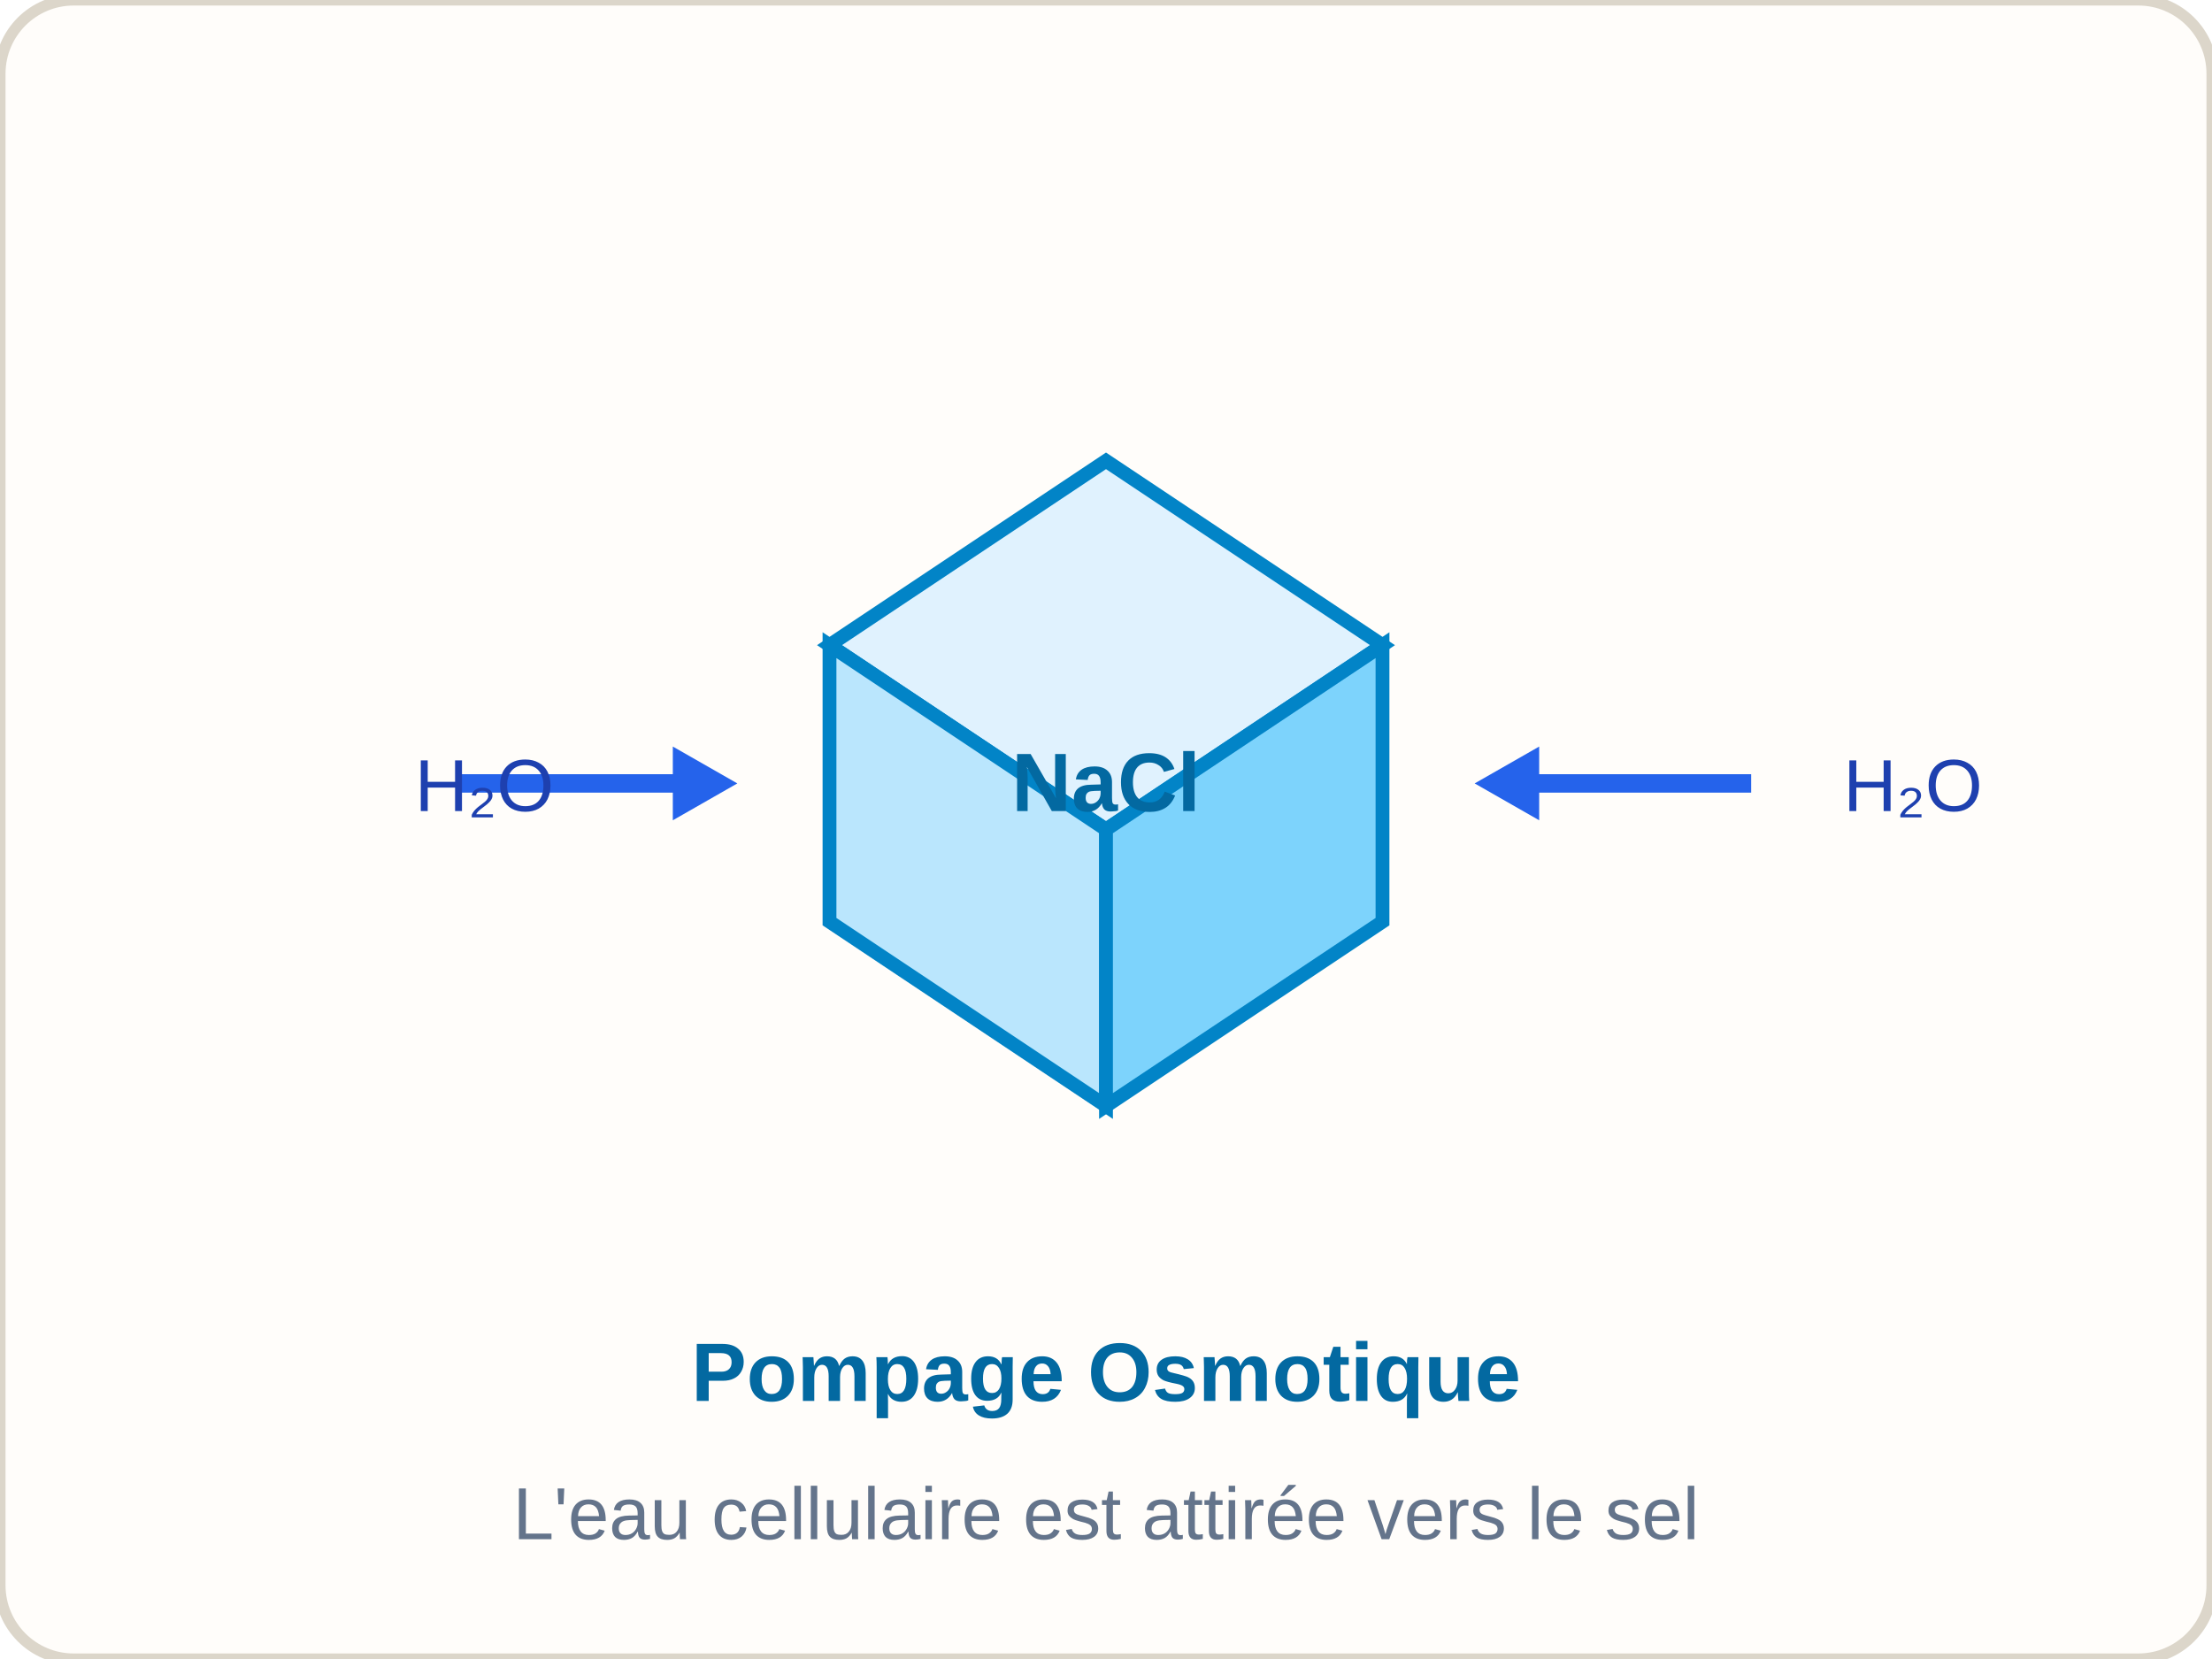
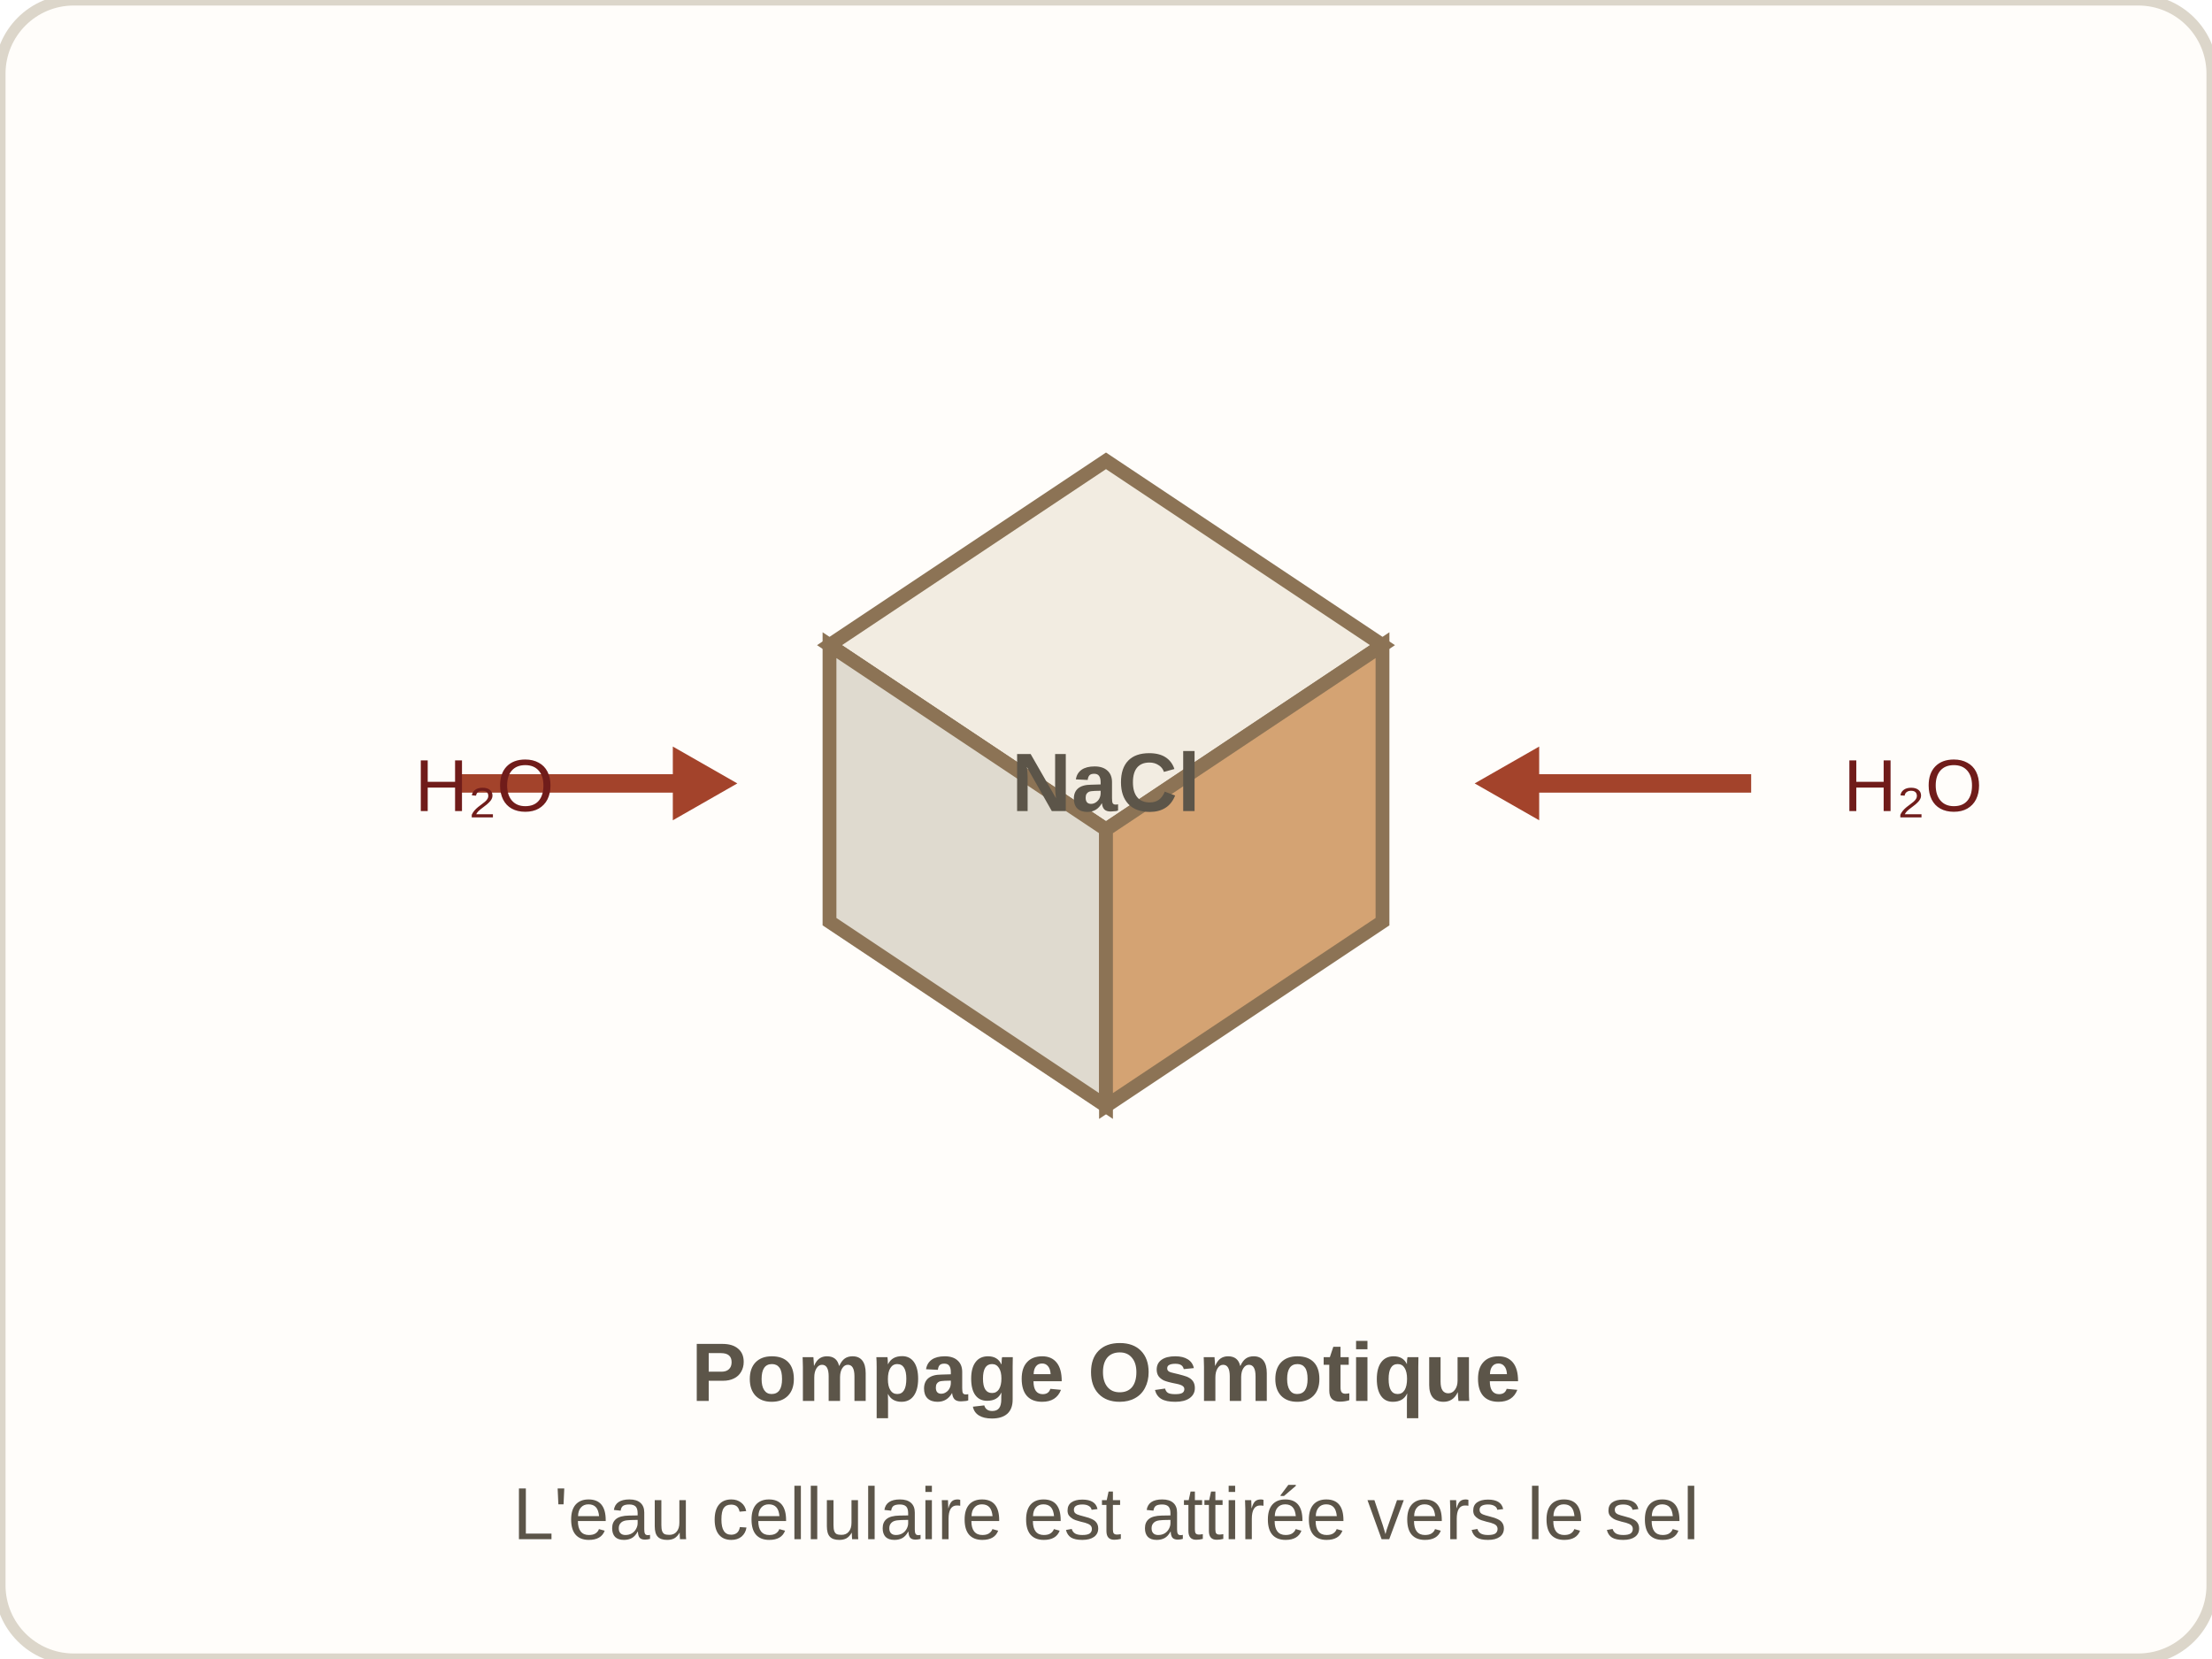
<svg xmlns="http://www.w3.org/2000/svg" viewBox="0 0 240 180" width="100%" height="100%">
  <rect width="240" height="180" rx="8" fill="#fffdfa" stroke="#dcd6ca" stroke-width="1.2" />
-   <polygon points="90,70 120,50 150,70 120,90" fill="#e0f2fe" stroke="#0284c7" stroke-width="1.5" />
-   <polygon points="90,70 120,90 120,120 90,100" fill="#bae6fd" stroke="#0284c7" stroke-width="1.5" />
-   <polygon points="120,90 150,70 150,100 120,120" fill="#7dd3fc" stroke="#0284c7" stroke-width="1.5" />
-   <text x="120" y="88" font-family="Liberation Sans, Arial, sans-serif" font-size="9" font-weight="bold" fill="#0369a1" text-anchor="middle">NaCl</text>
-   <path d="M 50 85 L 75 85" stroke="#2563eb" stroke-width="2" />
-   <polygon points="80,85 73,81 73,89" fill="#2563eb" />
-   <text x="45" y="88" font-family="Liberation Sans, Arial, sans-serif" font-size="8" fill="#1e40af">H₂O</text>
-   <path d="M 190 85 L 165 85" stroke="#2563eb" stroke-width="2" />
-   <polygon points="160,85 167,81 167,89" fill="#2563eb" />
-   <text x="200" y="88" font-family="Liberation Sans, Arial, sans-serif" font-size="8" fill="#1e40af">H₂O</text>
-   <text x="120" y="152" font-family="Liberation Sans, Arial, sans-serif" font-size="9" font-weight="bold" fill="#0369a1" text-anchor="middle">Pompage Osmotique</text>
-   <text x="120" y="167" font-family="Liberation Sans, Arial, sans-serif" font-size="8" fill="#64748b" text-anchor="middle">L'eau cellulaire est attirée vers le sel</text>
+   <polygon points="90,70 120,50 150,70 120,90" fill="#f2ece1" stroke="#8c7355" stroke-width="1.5" />
+   <polygon points="90,70 120,90 120,120 90,100" fill="#dfdacf" stroke="#8c7355" stroke-width="1.5" />
+   <polygon points="120,90 150,70 150,100 120,120" fill="#d4a373" stroke="#8c7355" stroke-width="1.5" />
+   <text x="120" y="88" font-family="Liberation Sans, Arial, sans-serif" font-size="9" font-weight="bold" fill="#5c5549" text-anchor="middle">NaCl</text>
+   <path d="M 50 85 L 75 85" stroke="#a3432b" stroke-width="2" />
+   <polygon points="80,85 73,81 73,89" fill="#a3432b" />
+   <text x="45" y="88" font-family="Liberation Sans, Arial, sans-serif" font-size="8" fill="#701c1a">H₂O</text>
+   <path d="M 190 85 L 165 85" stroke="#a3432b" stroke-width="2" />
+   <polygon points="160,85 167,81 167,89" fill="#a3432b" />
+   <text x="200" y="88" font-family="Liberation Sans, Arial, sans-serif" font-size="8" fill="#701c1a">H₂O</text>
+   <text x="120" y="152" font-family="Liberation Sans, Arial, sans-serif" font-size="9" font-weight="bold" fill="#5c5549" text-anchor="middle">Pompage Osmotique</text>
+   <text x="120" y="167" font-family="Liberation Sans, Arial, sans-serif" font-size="8" fill="#5c5549" text-anchor="middle">L'eau cellulaire est attirée vers le sel</text>
</svg>
